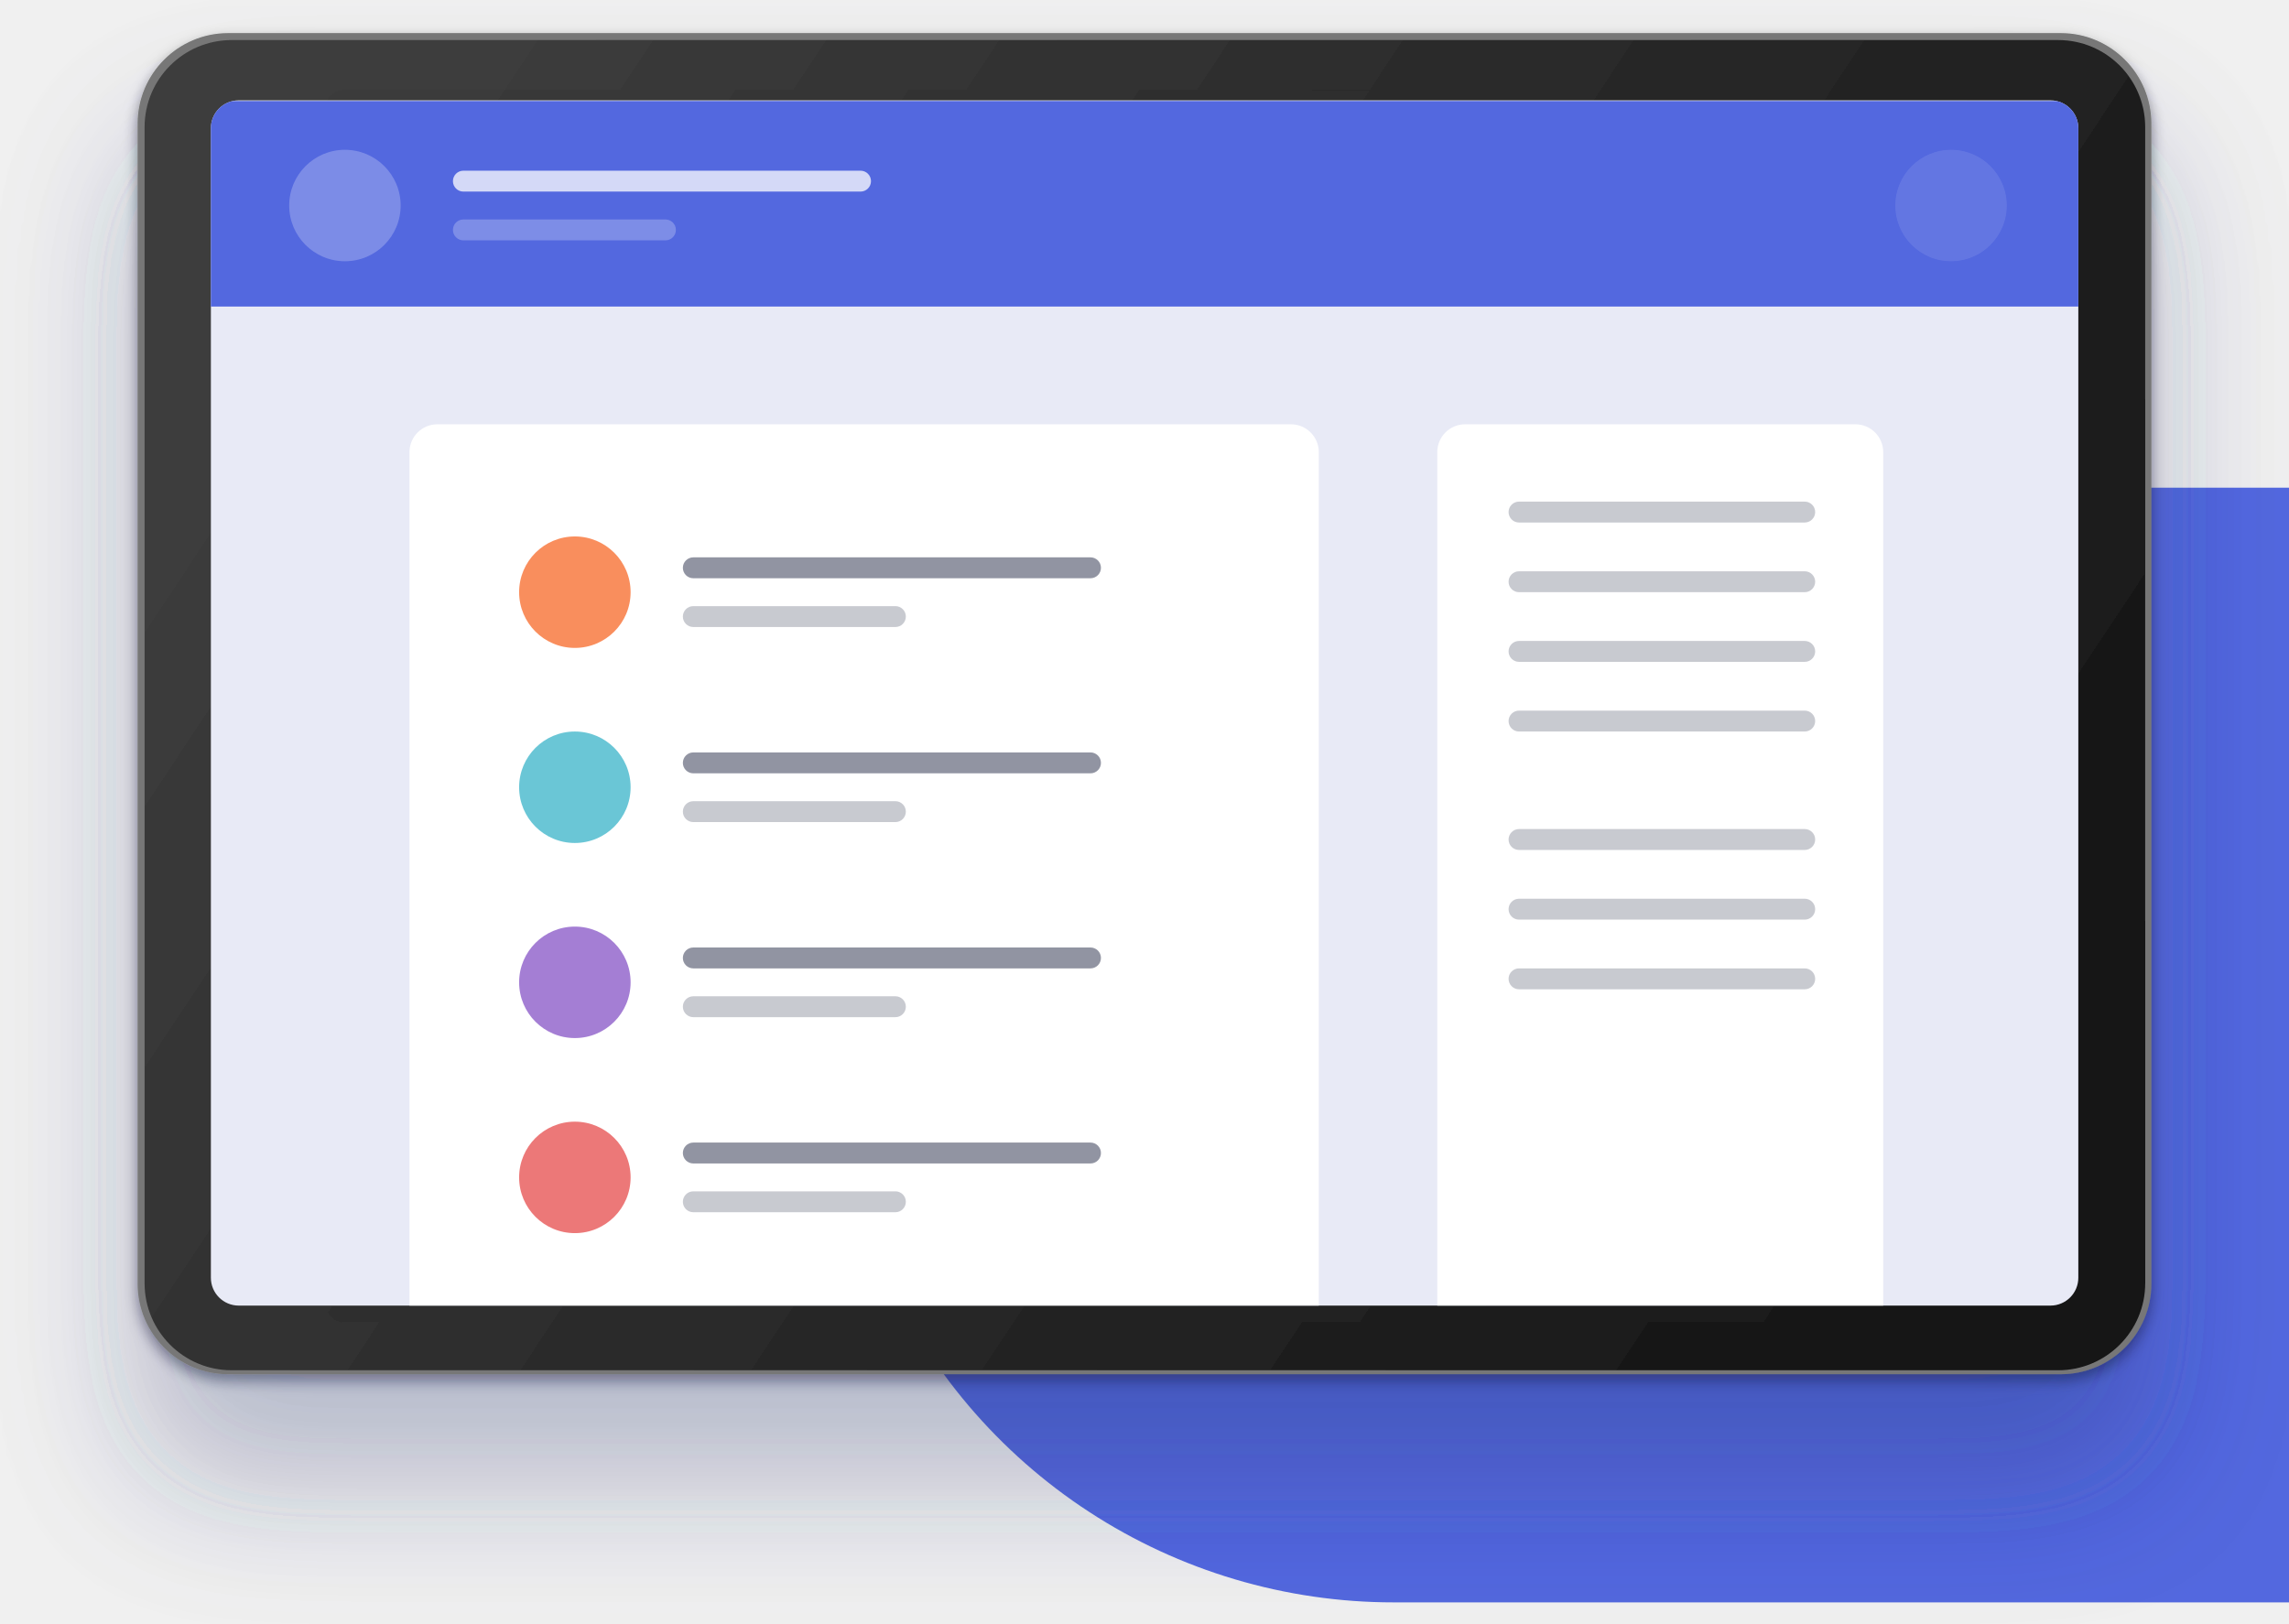
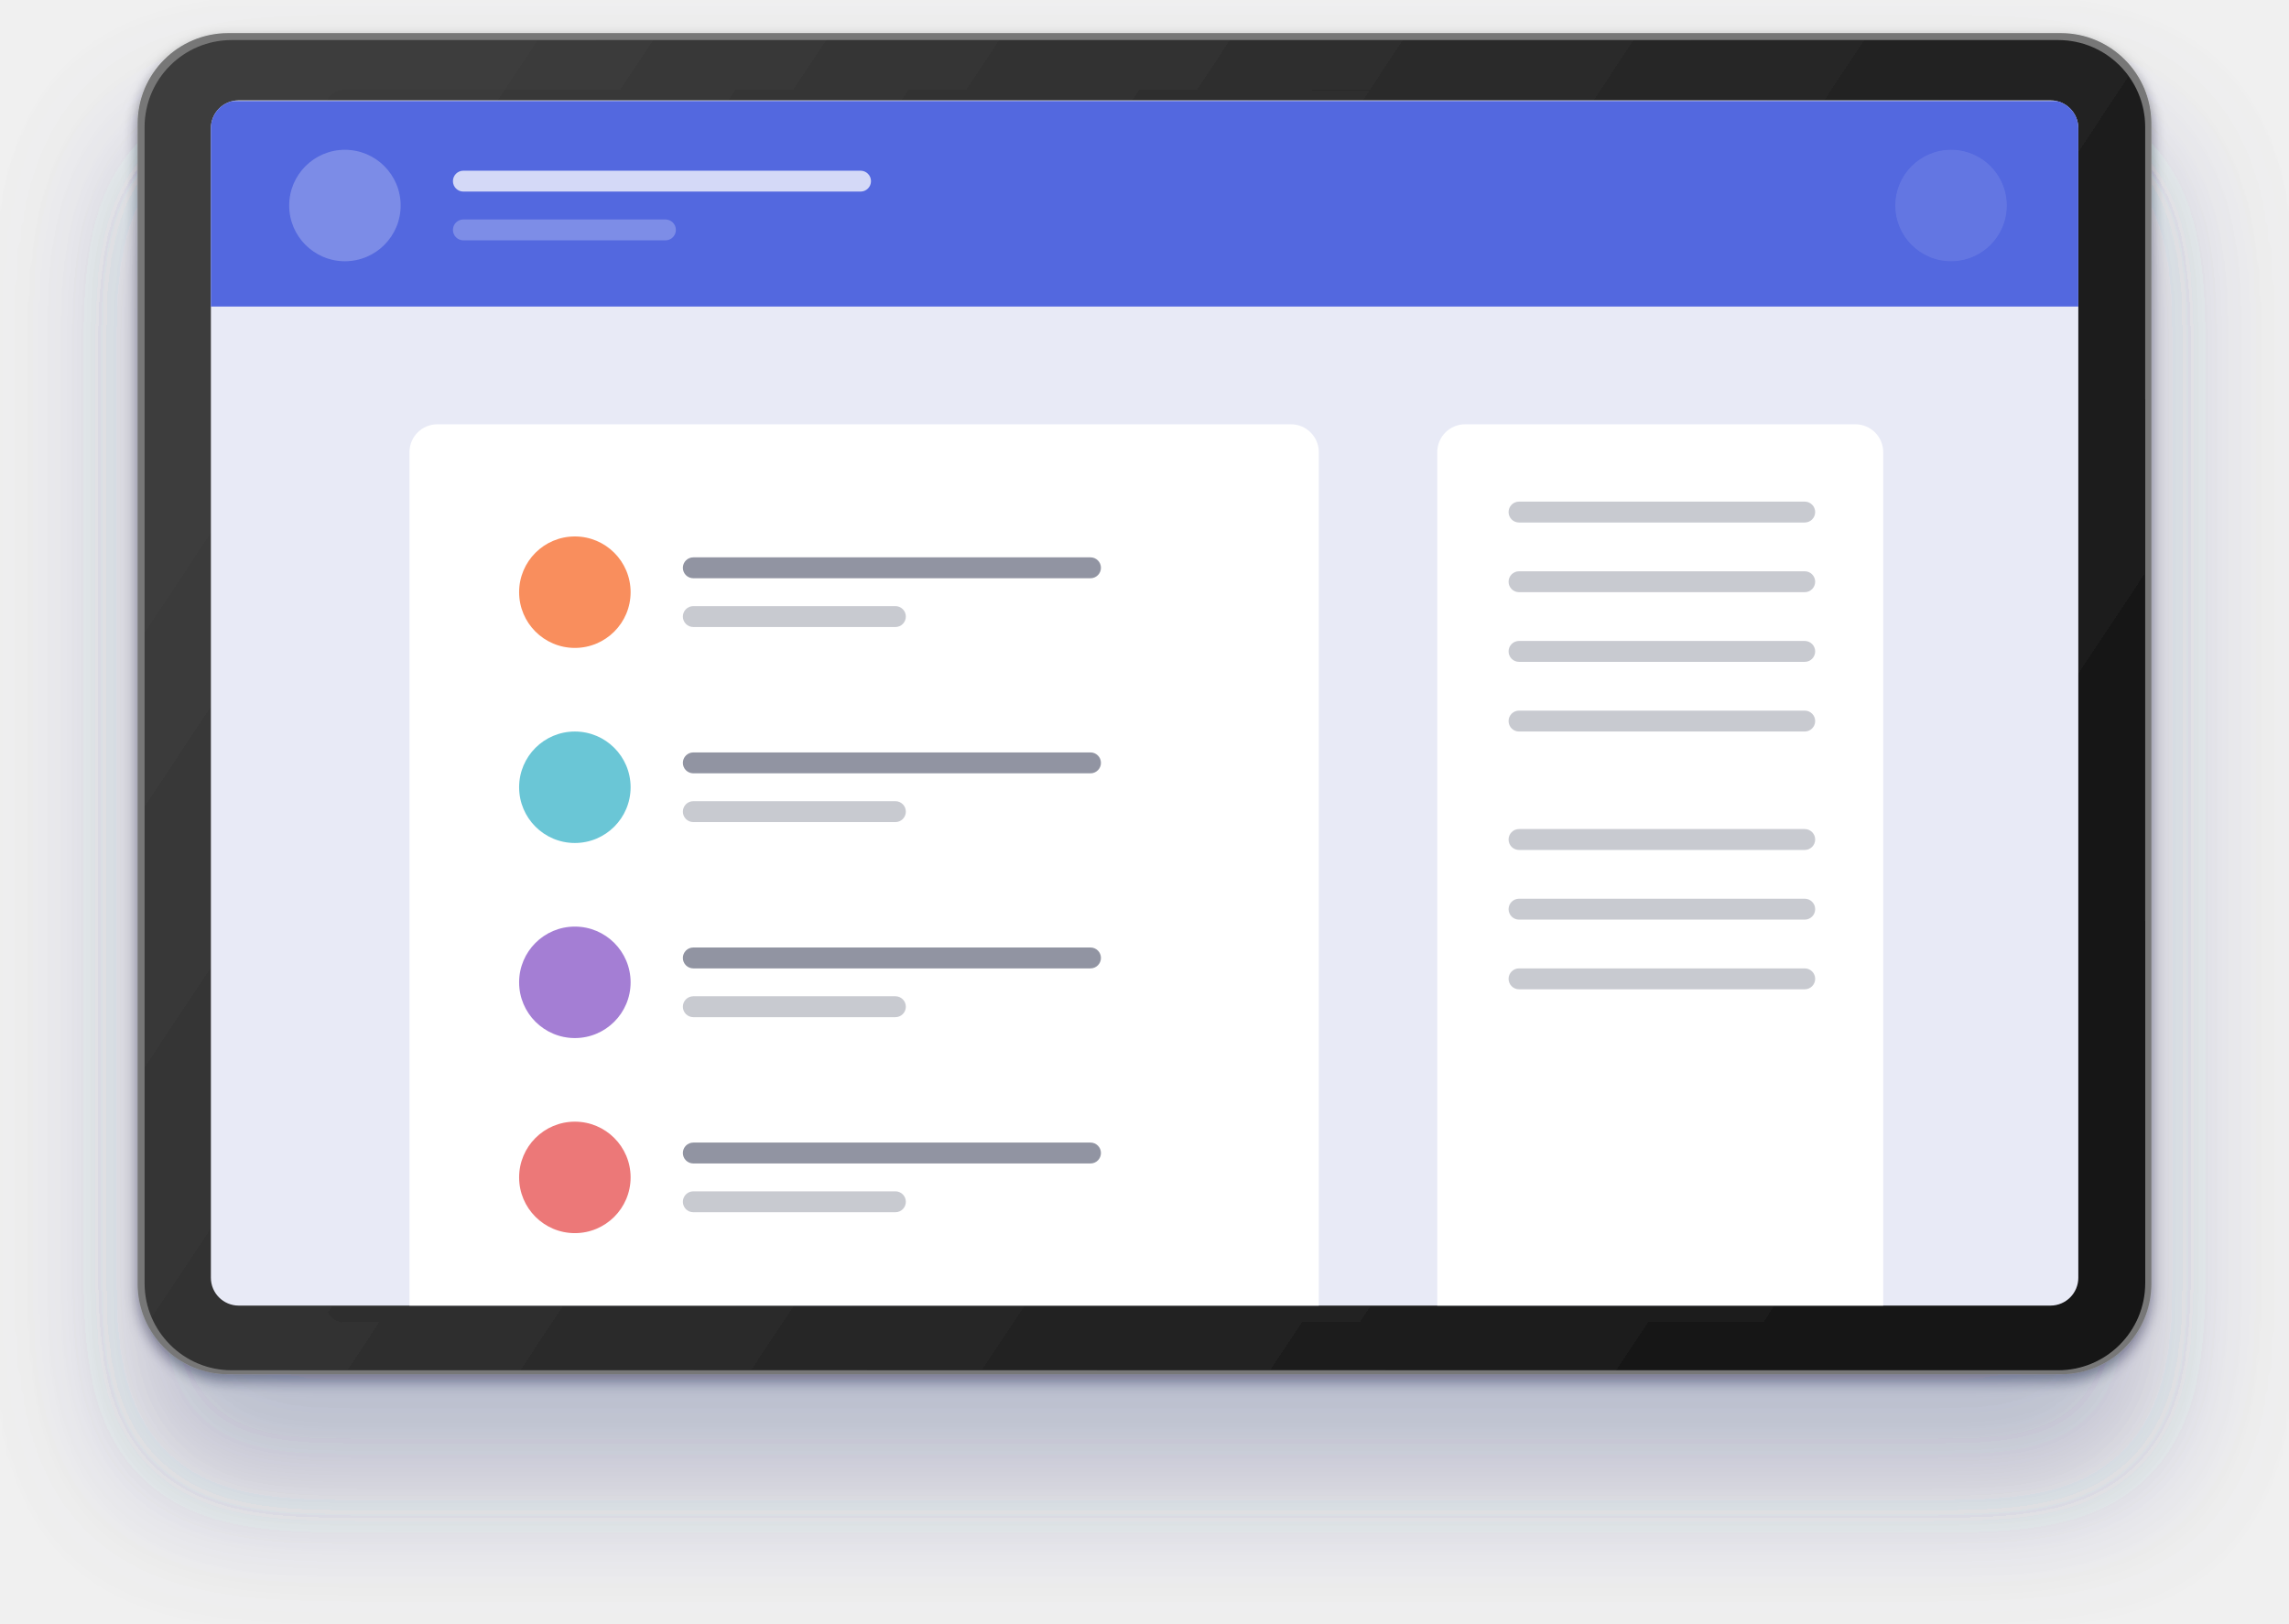
<svg xmlns="http://www.w3.org/2000/svg" xmlns:xlink="http://www.w3.org/1999/xlink" width="657" height="466">
-   <line x1="400" x2="700" y1="300" y2="300" stroke-width="320" stroke-height="200" stroke-linecap="round" stroke="#5368df" />
  <defs>
    <filter id="a" width="118%" height="126.9%" x="-9%" y="-5.7%" filterUnits="objectBoundingBox">
      <feOffset dy="2" in="SourceAlpha" result="shadowOffsetOuter1" />
      <feGaussianBlur in="shadowOffsetOuter1" result="shadowBlurOuter1" stdDeviation="2" />
      <feColorMatrix in="shadowBlurOuter1" result="shadowMatrixOuter1" values="0 0 0 0 0 0 0 0 0 0 0 0 0 0 0 0 0 0 0.5 0" />
      <feMerge>
        <feMergeNode in="shadowMatrixOuter1" />
        <feMergeNode in="SourceGraphic" />
      </feMerge>
    </filter>
    <rect id="c" width="578" height="385" rx="26" />
    <filter id="b" width="126%" height="139%" x="-13%" y="-11.7%" filterUnits="objectBoundingBox">
      <feOffset dy="30" in="SourceAlpha" result="shadowOffsetOuter1" />
      <feGaussianBlur in="shadowOffsetOuter1" result="shadowBlurOuter1" stdDeviation="20" />
      <feColorMatrix in="shadowBlurOuter1" values="0 0 0 0 0.182 0 0 0 0 0.231 0 0 0 0 0.506 0 0 0 0.2 0" />
    </filter>
    <linearGradient id="d" x1="99.013%" x2="2.544%" y1="71.675%" y2="29.014%">
      <stop offset="0%" stop-color="#151515" />
      <stop offset="100%" stop-color="#3D3D3D" />
    </linearGradient>
    <rect id="e" width="536" height="346" y="3" rx="8" />
  </defs>
  <g fill="none" fill-rule="evenodd" filter="url(#a)" transform="translate(39 9)">
    <g transform="translate(.5 .5)">
      <g fill-rule="nonzero">
        <use fill="#000" filter="url(#b)" xlink:href="#c" />
        <use fill="#777" xlink:href="#c" />
      </g>
      <rect width="574.23" height="381.865" x="2" y="2" fill="url(#d)" fill-rule="nonzero" rx="25" />
      <g transform="translate(21.03 16.303)">
        <rect width="471.463" height="353.756" x="33" fill="#2A2A2A" fill-rule="nonzero" opacity=".1" rx="5" />
        <mask id="f" fill="#fff">
          <use xlink:href="#e" />
        </mask>
        <use fill="#E8EAF6" fill-rule="nonzero" xlink:href="#e" />
        <g mask="url(#f)">
          <path fill="#5267DF" d="M-3.53 3.197h547v59h-547z" />
          <g transform="translate(22.47 17.197)" fill="#FFF">
            <circle cx="16" cy="16" r="16" opacity=".245" />
            <circle cx="477" cy="16" r="16" opacity=".104" />
            <g transform="translate(47 6)">
              <rect width="120" height="6" opacity=".75" rx="3" />
              <rect width="64" height="6" y="14" opacity=".25" rx="3" />
            </g>
          </g>
        </g>
        <g mask="url(#f)">
          <g transform="translate(57 96)">
            <rect width="261" height="316" fill="#FFF" rx="8" />
            <rect width="128" height="316" x="295" fill="#FFF" rx="8" />
            <rect width="120" height="6" x="78.47" y="38.197" fill="#242A45" opacity=".5" rx="3" />
          </g>
        </g>
      </g>
    </g>
    <g transform="translate(110 135)">
      <circle cx="16" cy="26" r="16" fill="#F98E5D" />
      <rect width="88" height="6" x="284" fill="#242A45" opacity=".25" rx="3" />
      <rect width="88" height="6" x="284" y="20" fill="#242A45" opacity=".25" rx="3" />
      <rect width="88" height="6" x="284" y="40" fill="#242A45" opacity=".25" rx="3" />
      <rect width="88" height="6" x="284" y="60" fill="#242A45" opacity=".25" rx="3" />
      <rect width="88" height="6" x="284" y="94" fill="#242A45" opacity=".25" rx="3" />
      <rect width="88" height="6" x="284" y="114" fill="#242A45" opacity=".25" rx="3" />
      <rect width="88" height="6" x="284" y="134" fill="#242A45" opacity=".25" rx="3" />
      <rect width="64" height="6" x="47" y="30" fill="#242A45" opacity=".25" rx="3" />
    </g>
    <g transform="translate(110 201)">
      <circle cx="16" cy="16" r="16" fill="#6AC6D6" />
      <rect width="120" height="6" x="47" y="6" fill="#242A45" opacity=".5" rx="3" />
      <rect width="64" height="6" x="47" y="20" fill="#242A45" opacity=".25" rx="3" />
    </g>
    <g transform="translate(110 257)">
      <circle cx="16" cy="16" r="16" fill="#A47ED4" />
      <rect width="120" height="6" x="47" y="6" fill="#242A45" opacity=".5" rx="3" />
      <rect width="64" height="6" x="47" y="20" fill="#242A45" opacity=".25" rx="3" />
    </g>
    <g transform="translate(110 313)">
      <circle cx="16" cy="16" r="16" fill="#EC7878" />
      <rect width="120" height="6" x="47" y="6" fill="#242A45" opacity=".5" rx="3" />
      <rect width="64" height="6" x="47" y="20" fill="#242A45" opacity=".25" rx="3" />
    </g>
  </g>
</svg>
